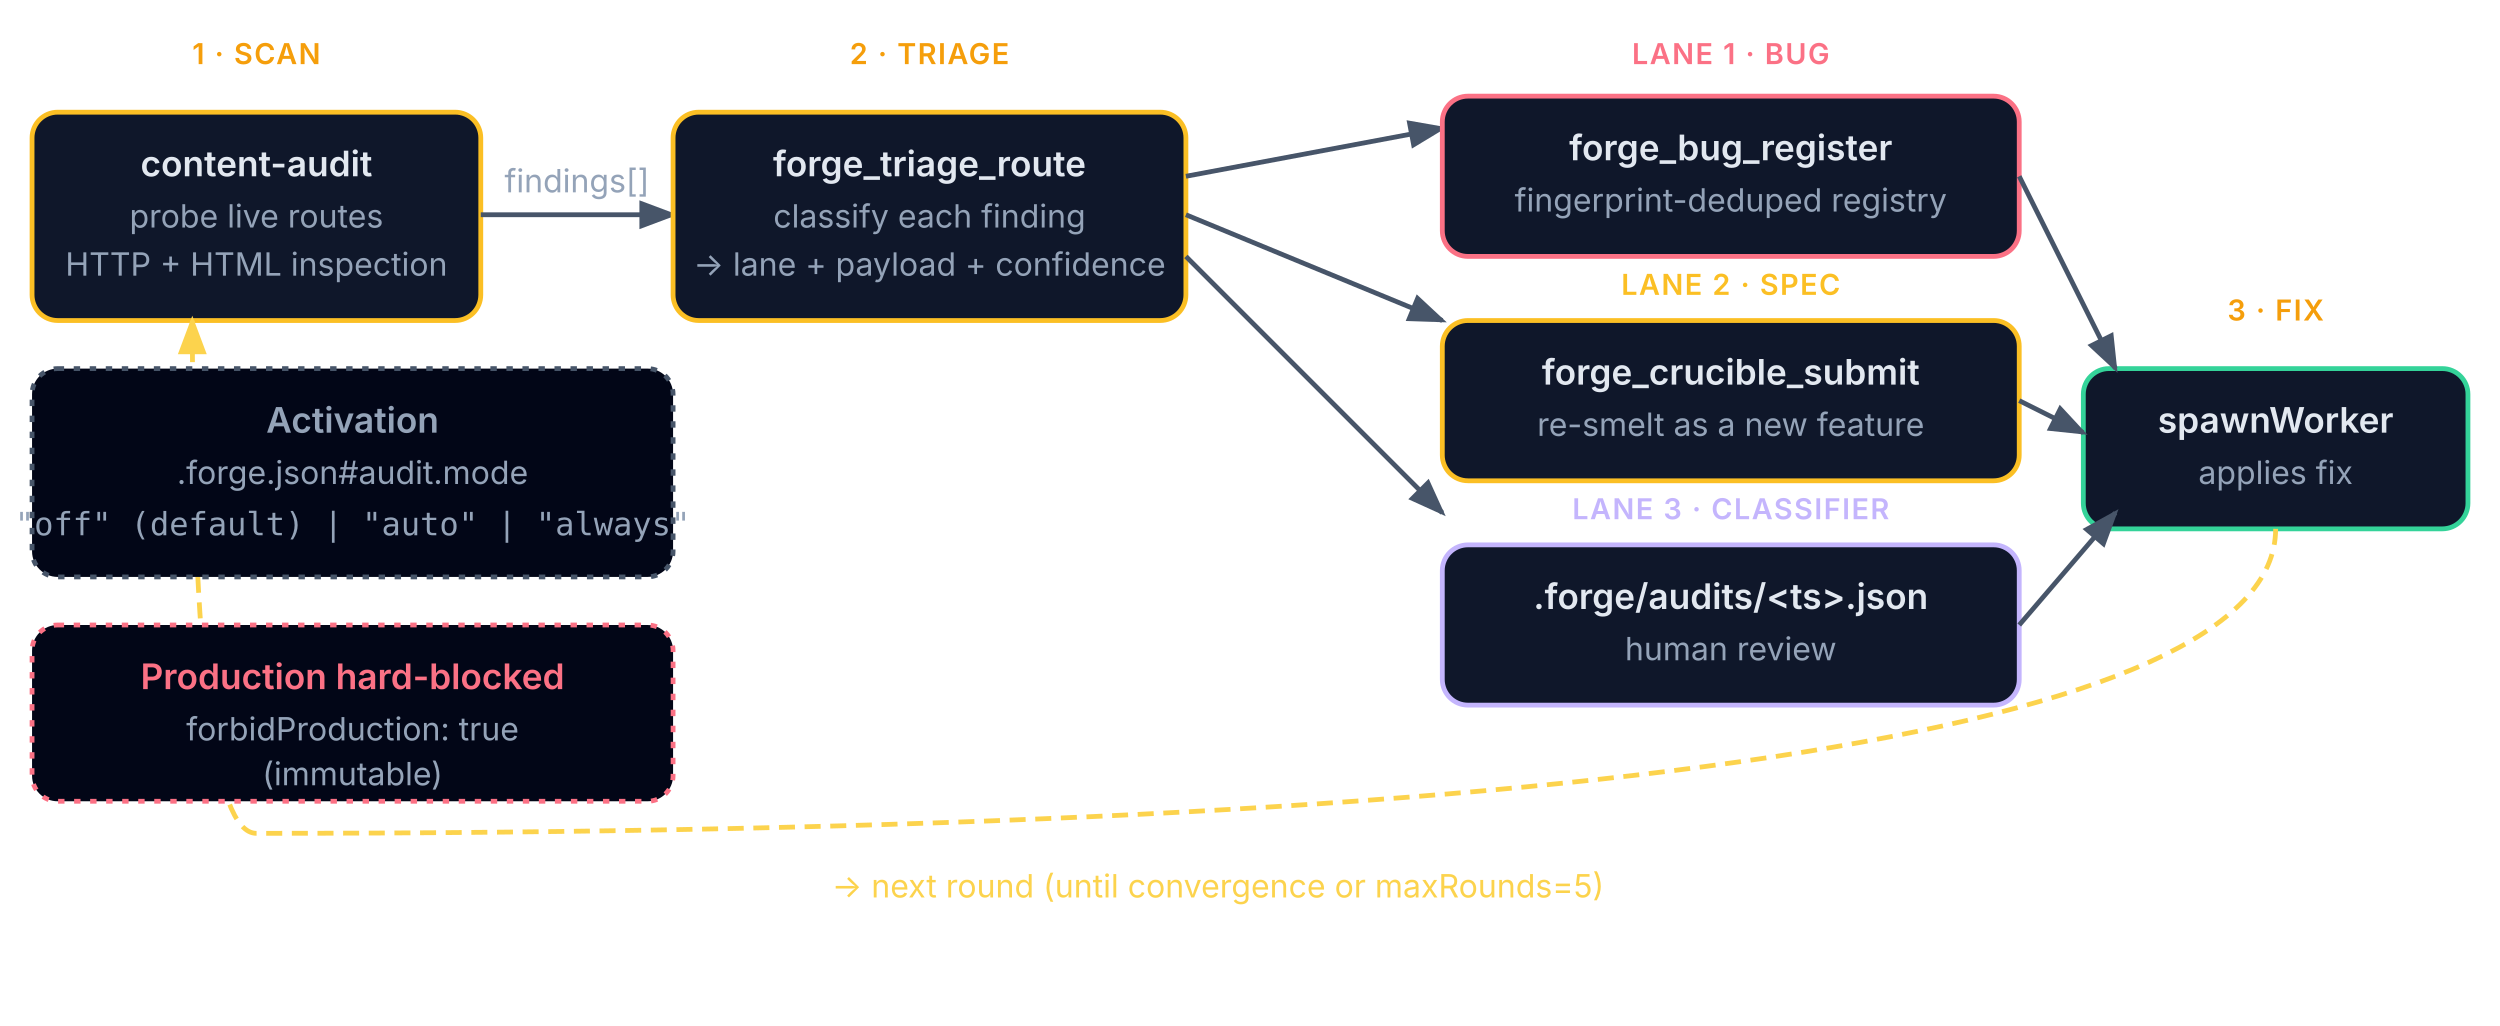
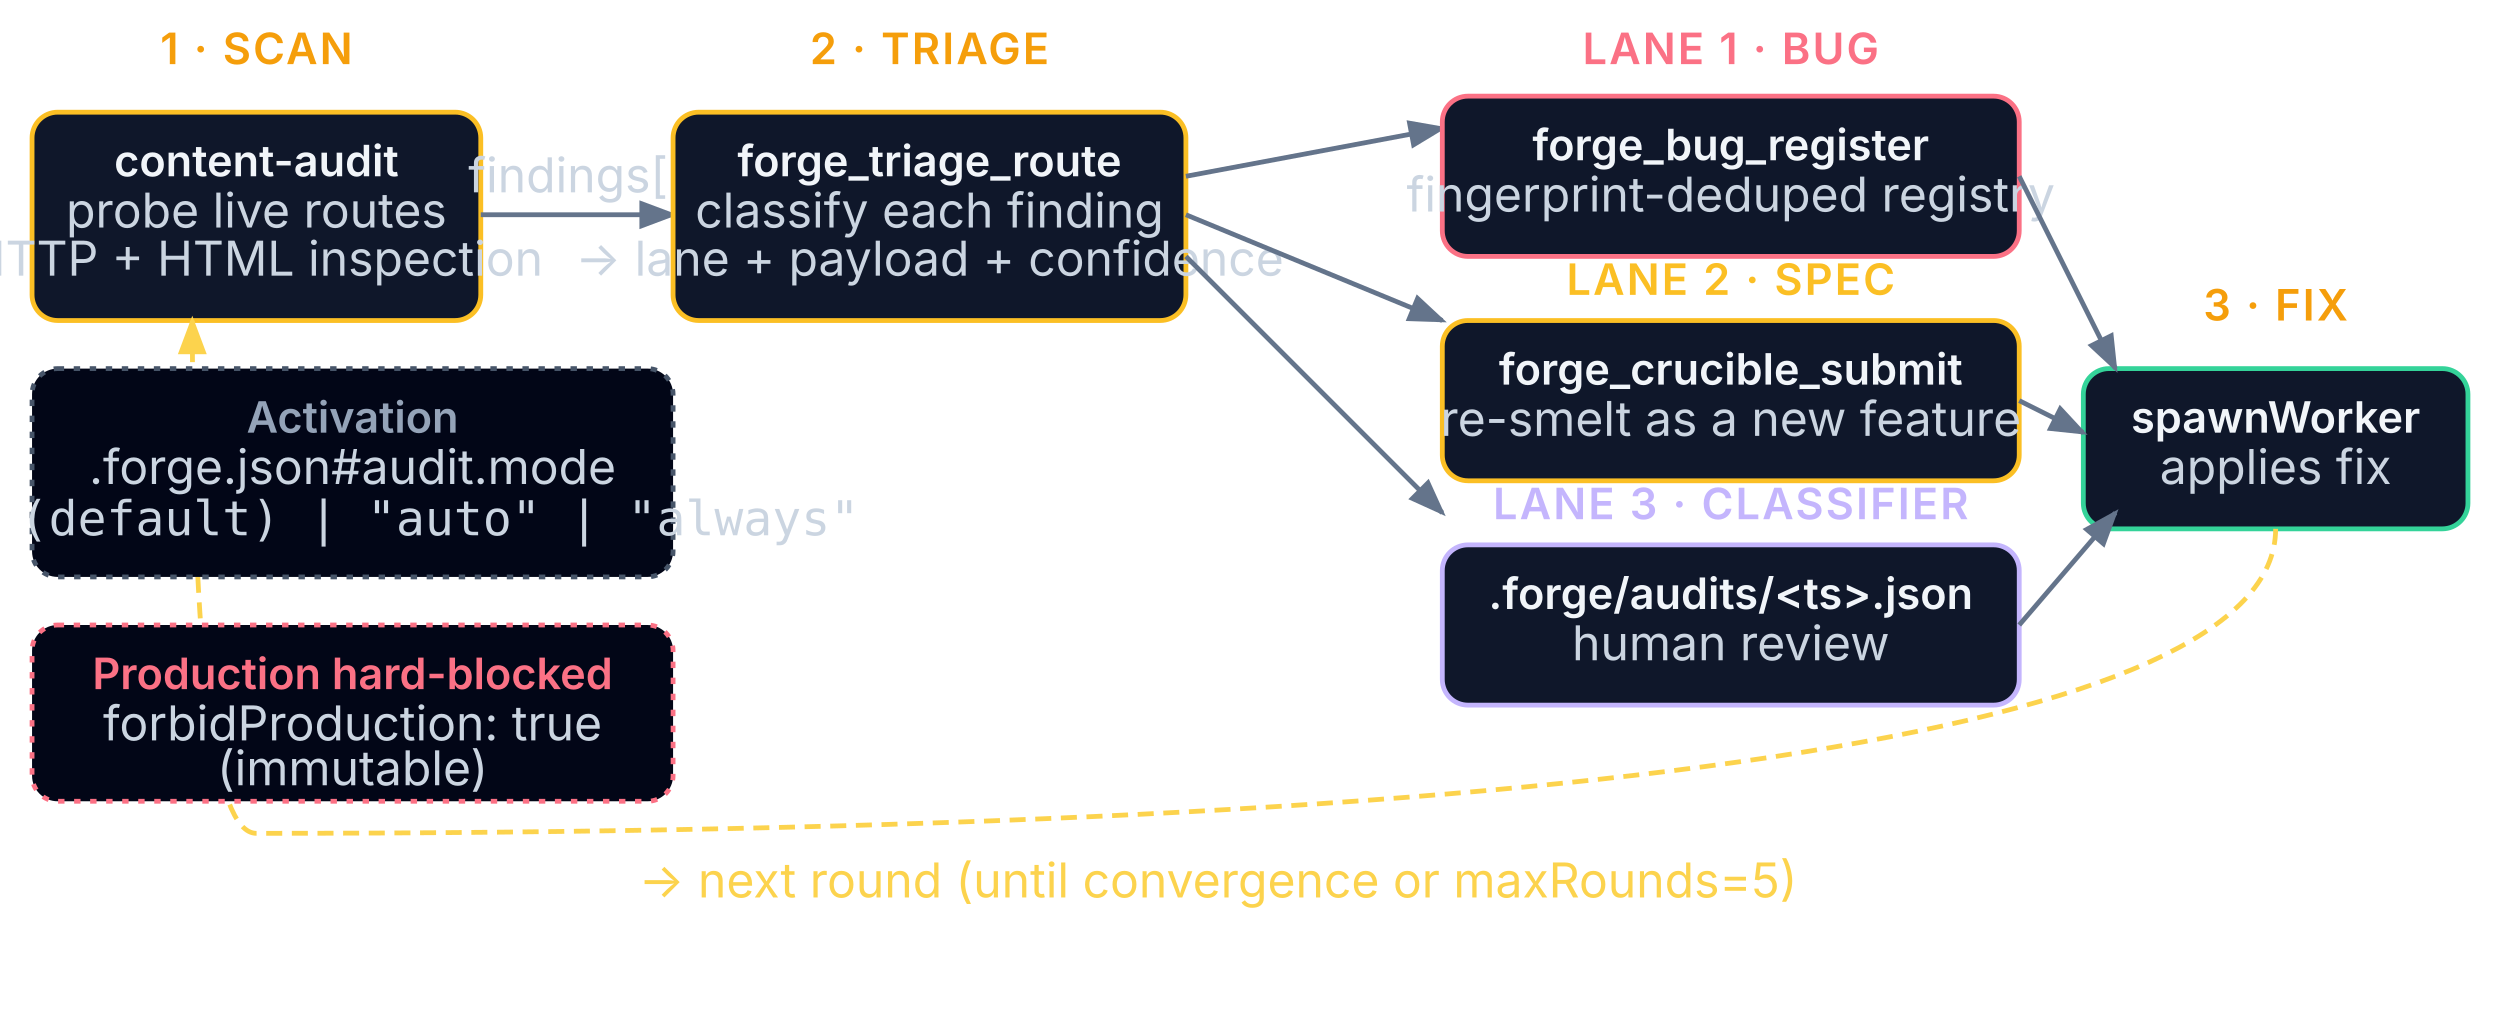
<svg xmlns="http://www.w3.org/2000/svg" viewBox="0 0 780 320" fill="none">
  <style>
    text { font-family: 'Inter', sans-serif; }
    .node { rx: 8; ry: 8; stroke-width: 1.5; }
-     .arrow { stroke: #475569; stroke-width: 1.5; fill: none; marker-end: url(#alah); }
+     .arrow { stroke: #64748b; stroke-width: 1.5; fill: none; marker-end: url(#alah); }
    .arrow-loop { stroke: #fcd34d; stroke-width: 1.5; fill: none; stroke-dasharray: 5 3; marker-end: url(#aloah); }
-     .label { font-size: 10px; fill: #94a3b8; }
-     .title { font-size: 11px; fill: #e2e8f0; font-weight: 600; }
-     .phase { font-size: 9px; fill: #f59e0b; font-weight: 600; text-transform: uppercase; letter-spacing: 0.05em; }
-     .lane { font-size: 9px; font-weight: 600; text-transform: uppercase; letter-spacing: 0.05em; }
+     .label { font-size: 15px; fill: #cbd5e1; }
+     .title { font-size: 13.5px; fill: #f1f5f9; font-weight: 600; }
+     .phase { font-size: 13.5px; fill: #f59e0b; font-weight: 600; text-transform: uppercase; letter-spacing: 0.05em; }
+     .lane { font-size: 13.5px; font-weight: 600; text-transform: uppercase; letter-spacing: 0.05em; }
  </style>
  <defs>
    <marker id="alah" markerWidth="8" markerHeight="6" refX="7" refY="3" orient="auto">
-       <path d="M0,0 L8,3 L0,6" fill="#475569" />
+       <path d="M0,0 L8,3 L0,6" fill="#64748b" />
    </marker>
    <marker id="aloah" markerWidth="8" markerHeight="6" refX="7" refY="3" orient="auto">
      <path d="M0,0 L8,3 L0,6" fill="#fcd34d" />
    </marker>
  </defs>
  <text x="80" y="20" class="phase" text-anchor="middle">1 · SCAN</text>
  <rect x="10" y="35" width="140" height="65" class="node" fill="#0f172a" stroke="#fbbf24" />
  <text x="80" y="55" class="title" text-anchor="middle">content-audit</text>
  <text x="80" y="71" class="label" text-anchor="middle">probe live routes</text>
  <text x="80" y="86" class="label" text-anchor="middle">HTTP + HTML inspection</text>
  <path d="M150,67 L210,67" class="arrow" />
  <text x="180" y="60" class="label" text-anchor="middle">findings[]</text>
  <text x="290" y="20" class="phase" text-anchor="middle">2 · TRIAGE</text>
  <rect x="210" y="35" width="160" height="65" class="node" fill="#0f172a" stroke="#fbbf24" />
  <text x="290" y="55" class="title" text-anchor="middle">forge_triage_route</text>
  <text x="290" y="71" class="label" text-anchor="middle">classify each finding</text>
  <text x="290" y="86" class="label" text-anchor="middle">→ lane + payload + confidence</text>
  <path d="M370,55 L450,40" class="arrow" />
  <path d="M370,67 L450,100" class="arrow" />
  <path d="M370,80 L450,160" class="arrow" />
  <text x="540" y="20" class="lane" style="fill:#fb7185;" text-anchor="middle">LANE 1 · BUG</text>
  <rect x="450" y="30" width="180" height="50" class="node" fill="#0f172a" stroke="#fb7185" />
  <text x="540" y="50" class="title" text-anchor="middle">forge_bug_register</text>
  <text x="540" y="66" class="label" text-anchor="middle">fingerprint-deduped registry</text>
  <text x="540" y="92" class="lane" style="fill:#fbbf24;" text-anchor="middle">LANE 2 · SPEC</text>
  <rect x="450" y="100" width="180" height="50" class="node" fill="#0f172a" stroke="#fbbf24" />
  <text x="540" y="120" class="title" text-anchor="middle">forge_crucible_submit</text>
  <text x="540" y="136" class="label" text-anchor="middle">re-smelt as a new feature</text>
  <text x="540" y="162" class="lane" style="fill:#c4b5fd;" text-anchor="middle">LANE 3 · CLASSIFIER</text>
  <rect x="450" y="170" width="180" height="50" class="node" fill="#0f172a" stroke="#c4b5fd" />
  <text x="540" y="190" class="title" text-anchor="middle">.forge/audits/&lt;ts&gt;.json</text>
  <text x="540" y="206" class="label" text-anchor="middle">human review</text>
  <text x="710" y="100" class="phase" text-anchor="middle">3 · FIX</text>
  <rect x="650" y="115" width="120" height="50" class="node" fill="#0f172a" stroke="#34d399" />
  <text x="710" y="135" class="title" text-anchor="middle">spawnWorker</text>
  <text x="710" y="151" class="label" text-anchor="middle">applies fix</text>
  <path d="M630,55 L660,115" class="arrow" />
  <path d="M630,125 L650,135" class="arrow" />
  <path d="M630,195 L660,160" class="arrow" />
  <path d="M710,165 Q710,260 80,260 Q60,260 60,100" class="arrow-loop" />
  <text x="380" y="280" class="label" style="fill:#fcd34d;" text-anchor="middle">→ next round (until convergence or maxRounds=5)</text>
  <rect x="10" y="115" width="200" height="65" class="node" fill="#020617" stroke="#475569" stroke-dasharray="2 3" />
  <text x="110" y="135" class="title" style="fill:#94a3b8;" text-anchor="middle">Activation</text>
  <text x="110" y="151" class="label" text-anchor="middle">.forge.json#audit.mode</text>
  <text x="110" y="167" class="label" style="font-family:'JetBrains Mono',monospace;" text-anchor="middle">"off" (default) | "auto" | "always"</text>
  <rect x="10" y="195" width="200" height="55" class="node" fill="#020617" stroke="#fb7185" stroke-dasharray="2 3" />
  <text x="110" y="215" class="title" style="fill:#fb7185;" text-anchor="middle">Production hard-blocked</text>
  <text x="110" y="231" class="label" text-anchor="middle">forbidProduction: true</text>
  <text x="110" y="245" class="label" text-anchor="middle">(immutable)</text>
</svg>
